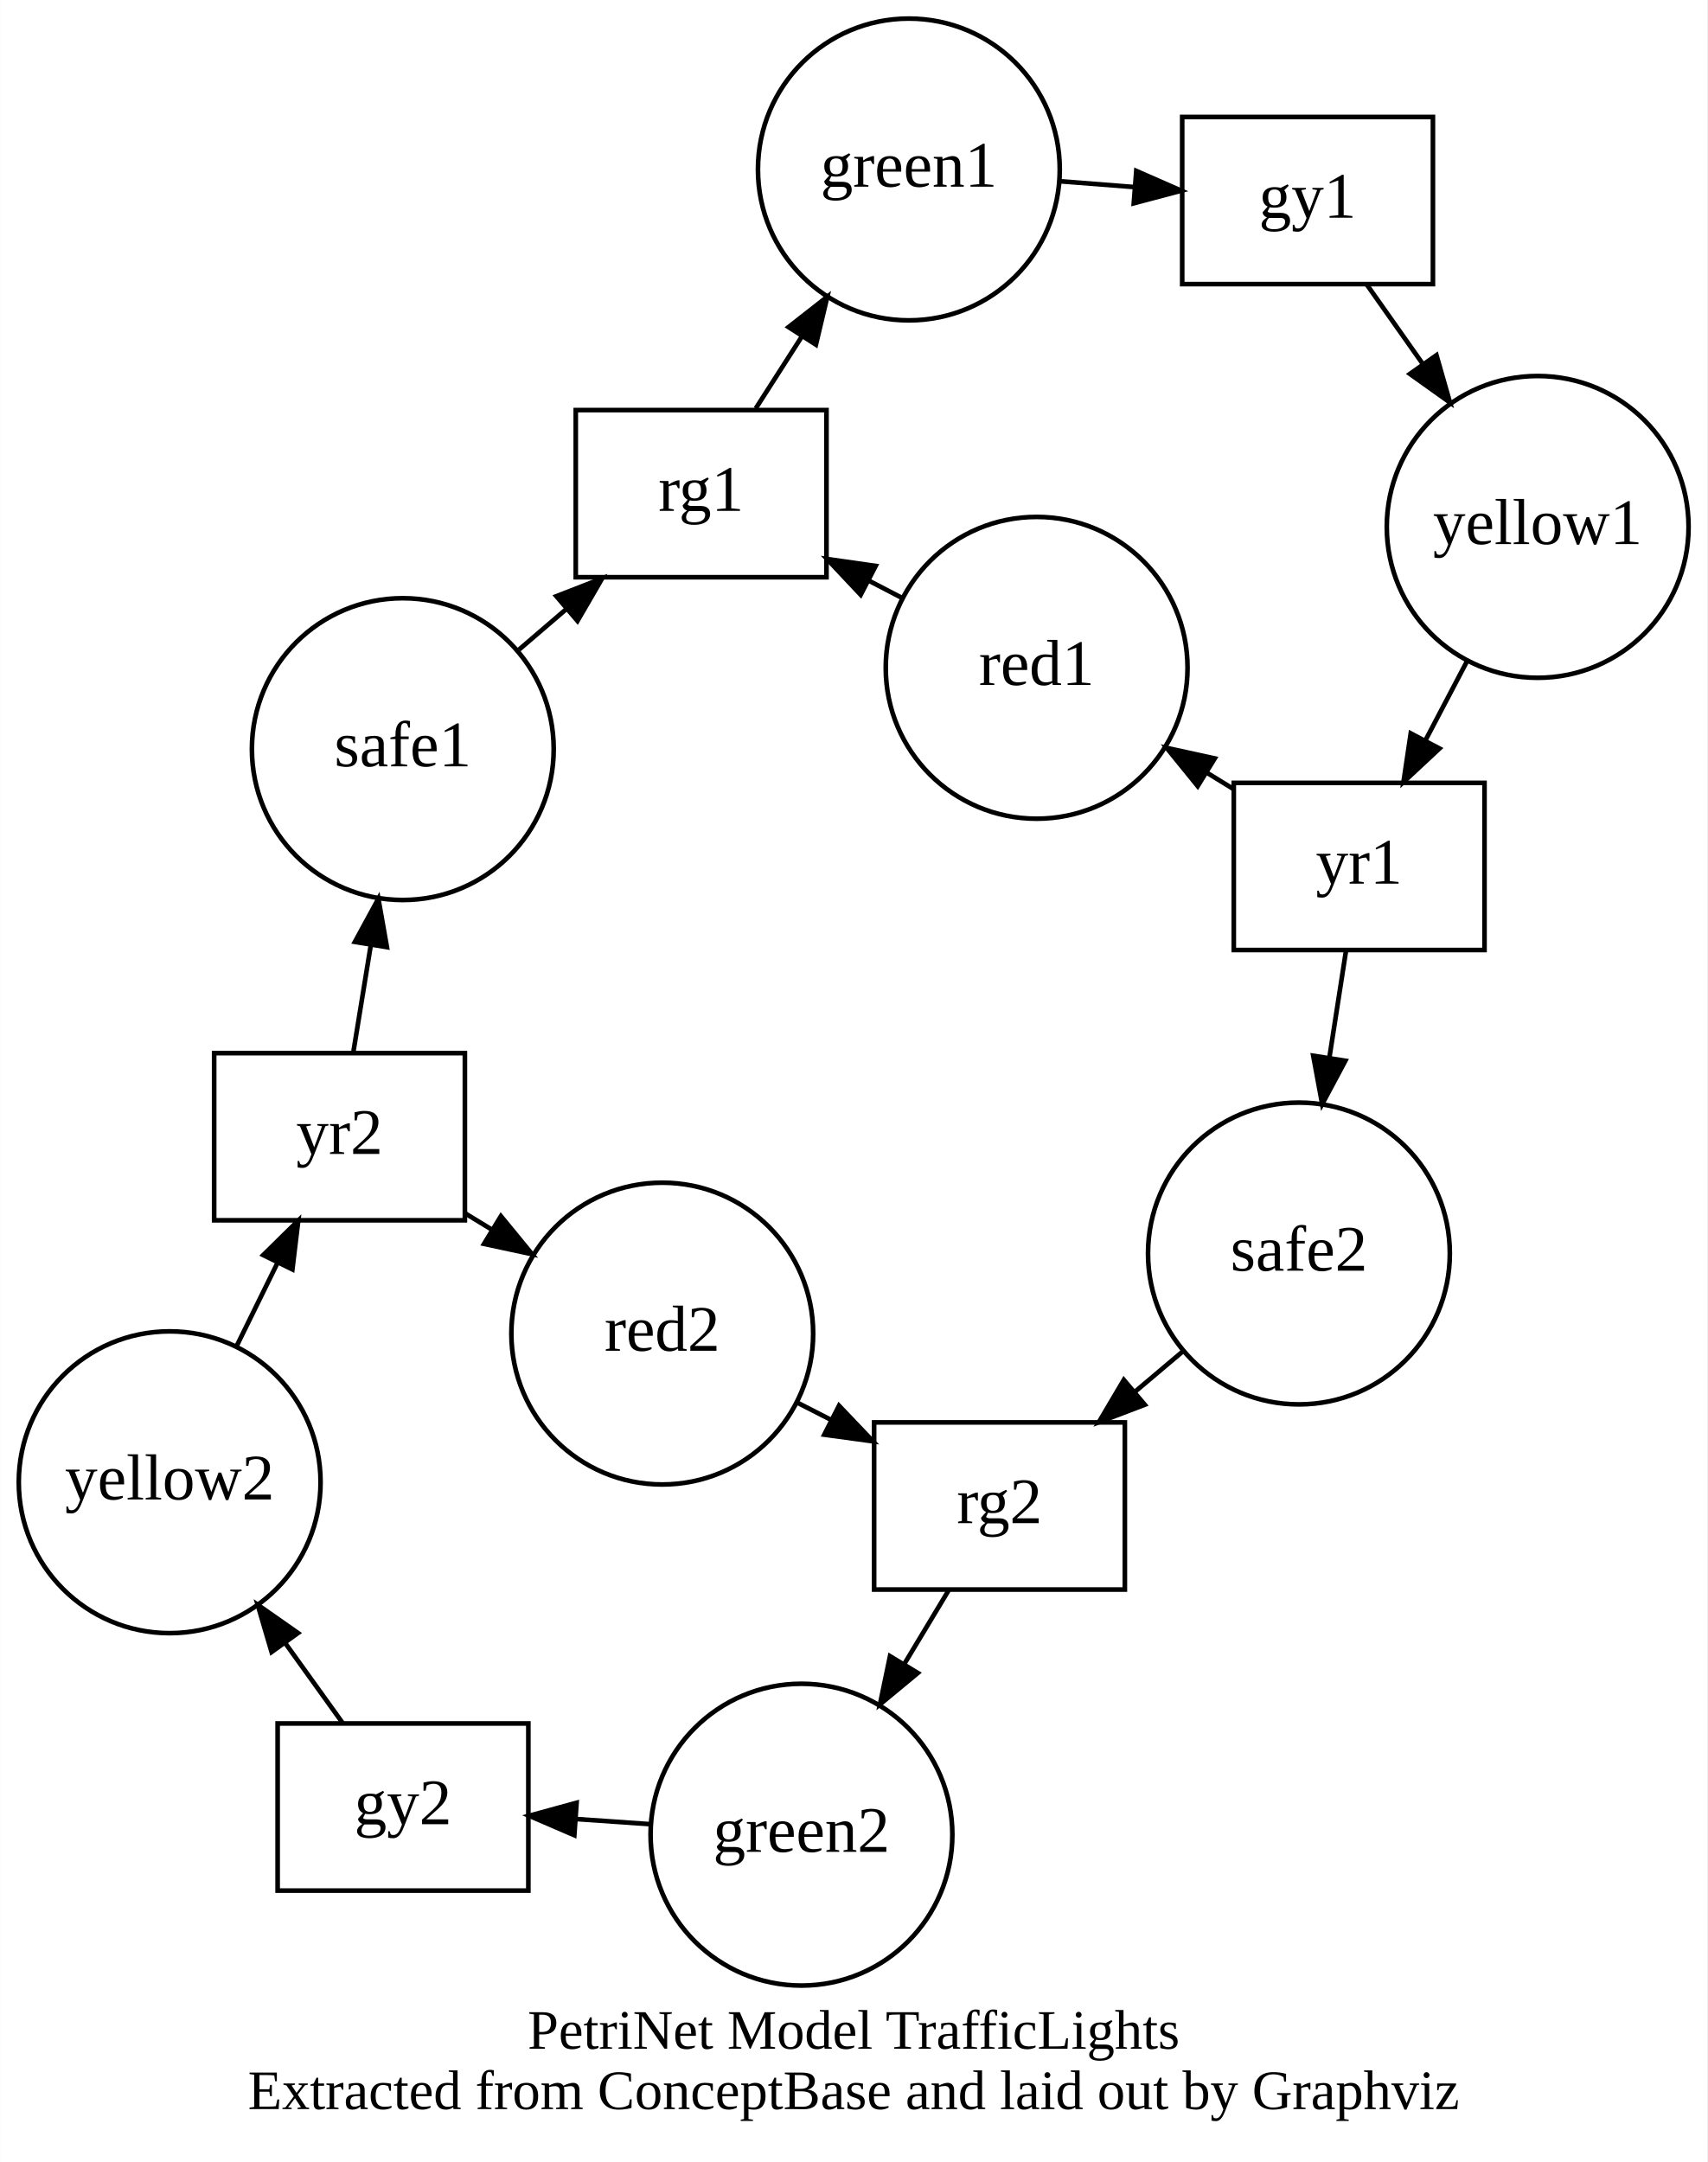
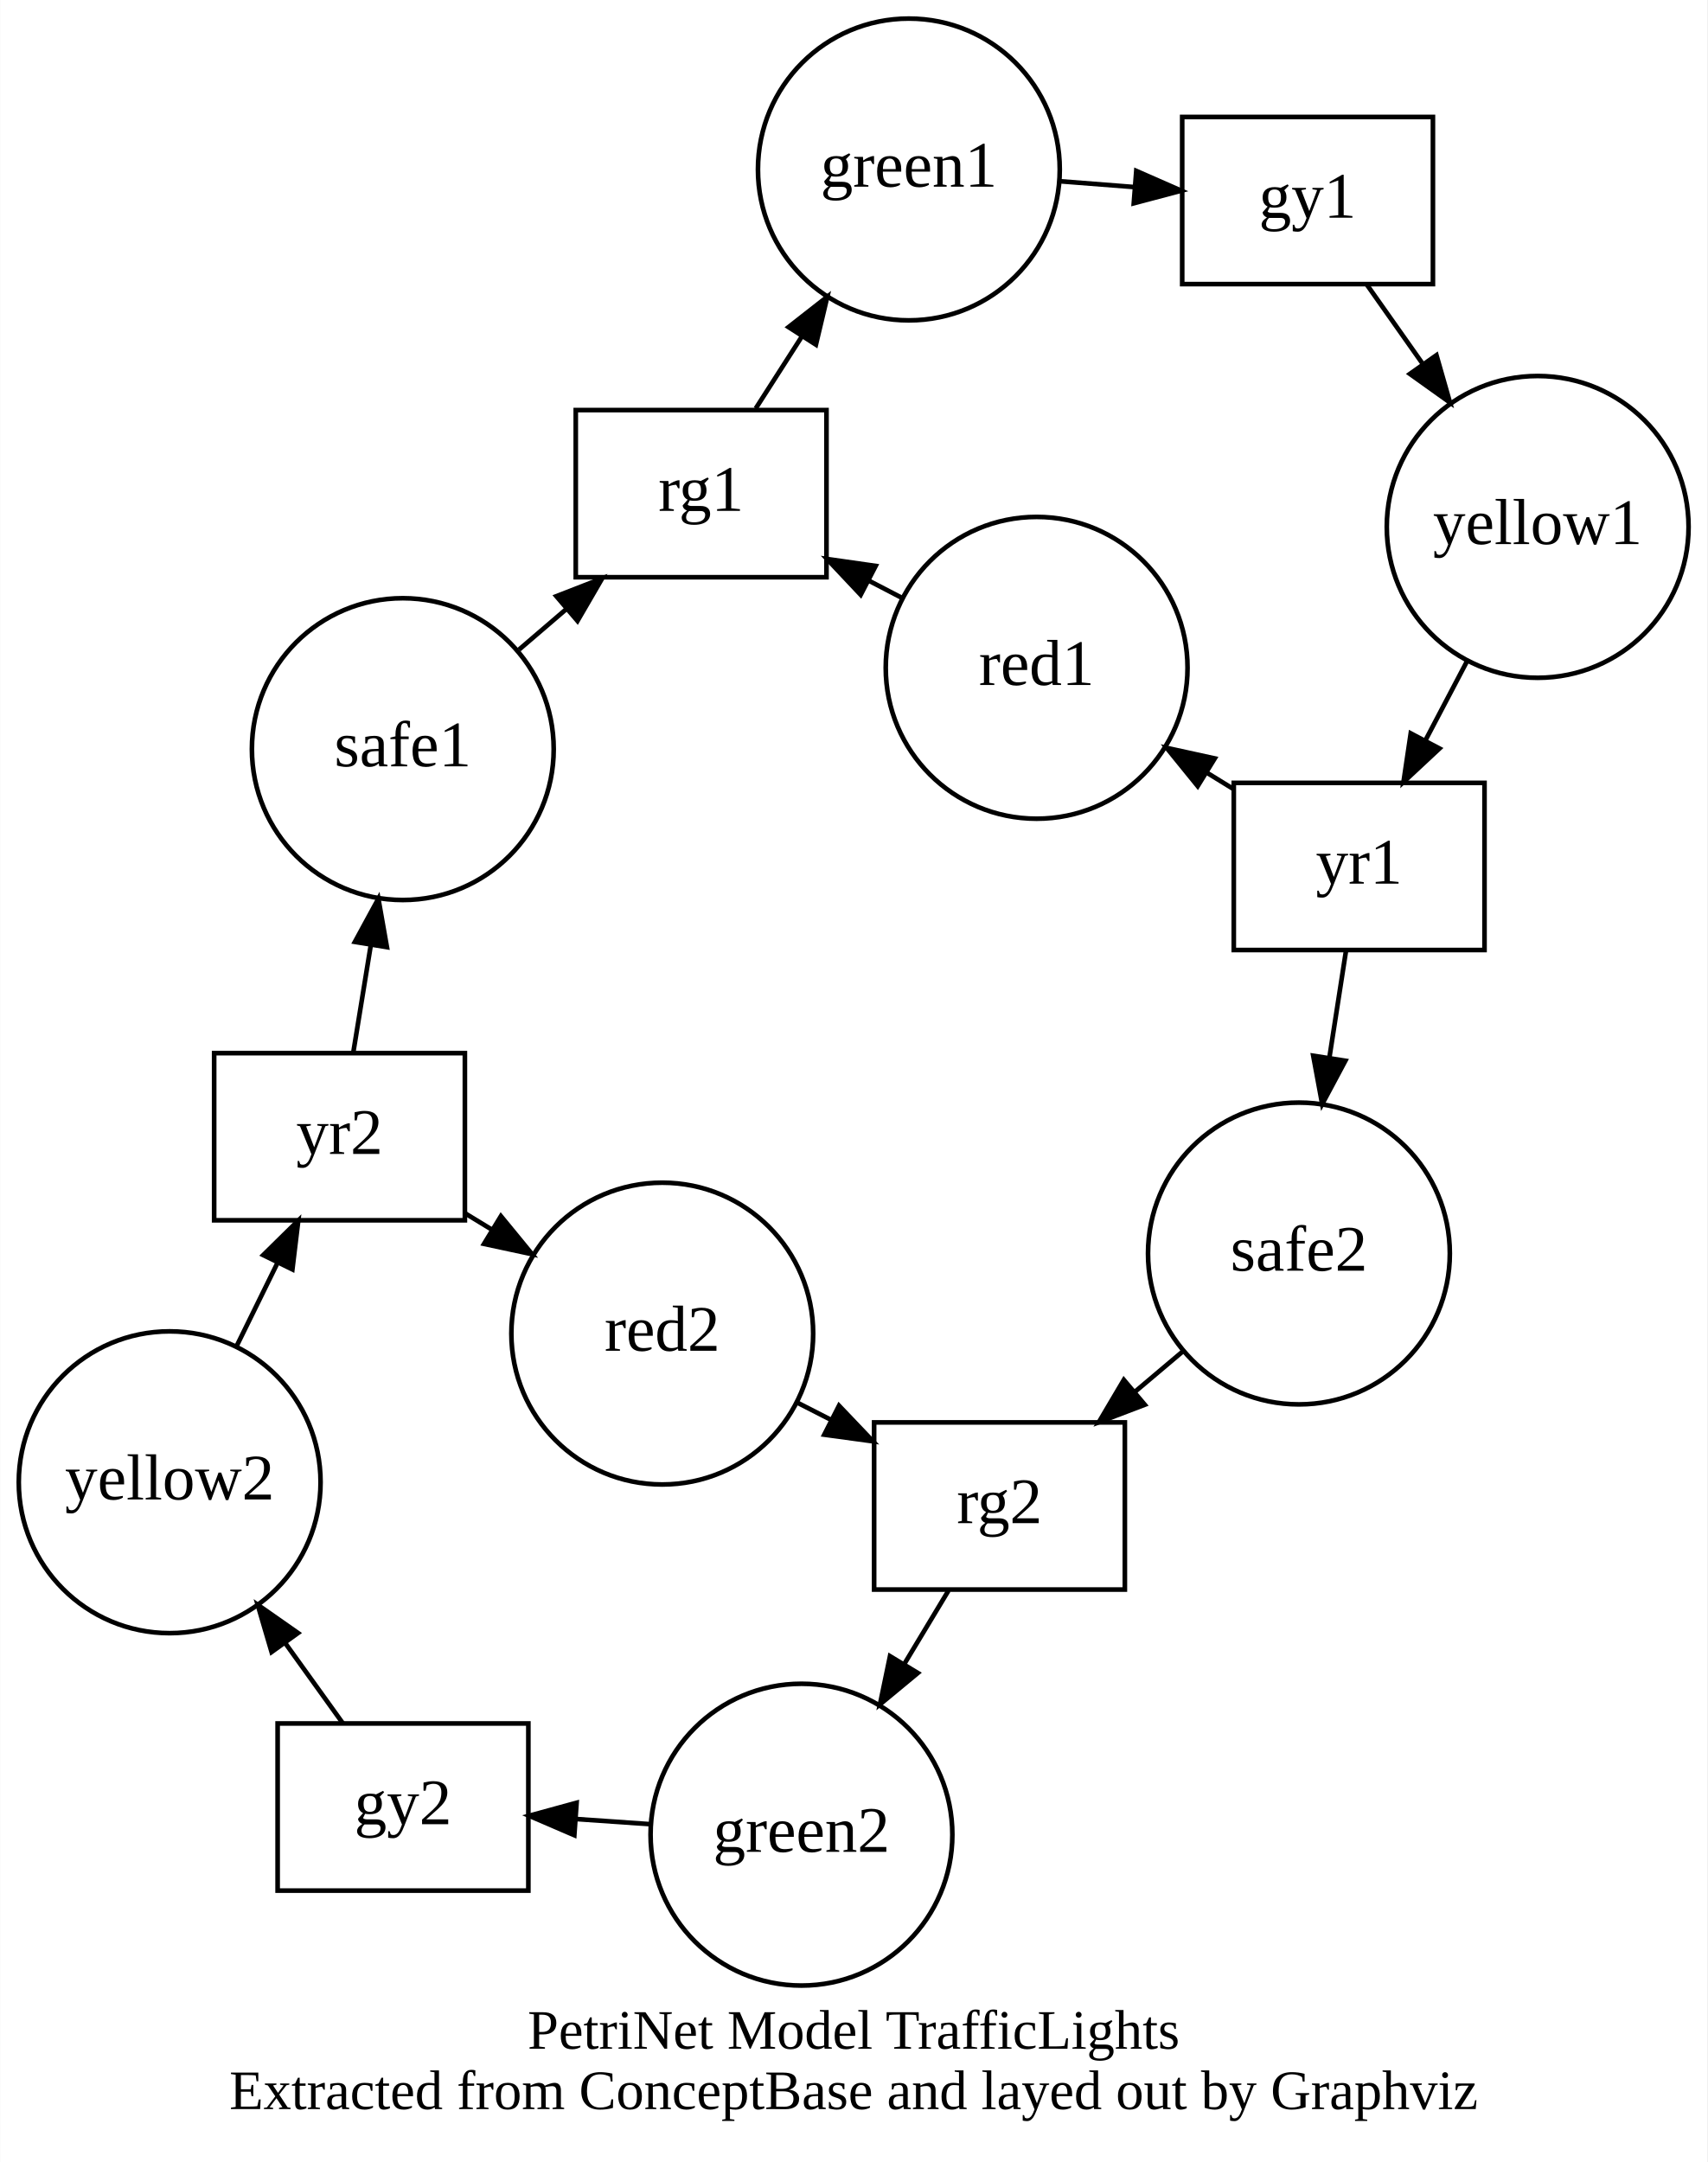
<svg xmlns="http://www.w3.org/2000/svg" width="368pt" height="466pt" viewBox="0.00 0.00 367.63 465.64">
  <g id="graph0" class="graph" transform="scale(1 1) rotate(0) translate(4 461.64)">
    <polygon fill="white" stroke="transparent" points="-4,4 -4,-461.64 363.63,-461.64 363.63,4 -4,4" />
    <text text-anchor="middle" x="179.81" y="-20.4" font-family="Times New Roman,serif" font-size="12.00">PetriNet Model TrafficLights</text>
-     <text text-anchor="middle" x="179.81" y="-7.4" font-family="Times New Roman,serif" font-size="12.00">Extracted from ConceptBase and laid out by Graphviz</text>
+     <text text-anchor="middle" x="179.81" y="-7.4" font-family="Times New Roman,serif" font-size="12.00">Extracted from ConceptBase and layed out by Graphviz</text>
    <g id="node1" class="node">
      <polygon fill="none" stroke="black" points="109.75,-90.45 55.75,-90.45 55.75,-54.45 109.75,-54.45 109.75,-90.45" />
      <text text-anchor="middle" x="82.75" y="-68.75" font-family="Times New Roman,serif" font-size="14.00">gy2</text>
    </g>
    <g id="node8" class="node">
      <ellipse fill="none" stroke="black" cx="32.5" cy="-142.4" rx="32.5" ry="32.5" />
      <text text-anchor="middle" x="32.5" y="-138.7" font-family="Times New Roman,serif" font-size="14.00">yellow2</text>
    </g>
    <g id="edge1" class="edge">
      <path fill="none" stroke="black" d="M69.81,-90.47C65.97,-95.81 61.63,-101.85 57.31,-107.87" />
      <polygon fill="black" stroke="black" points="54.45,-105.84 51.46,-116.01 60.14,-109.93 54.45,-105.84" />
    </g>
    <g id="node2" class="node">
      <polygon fill="none" stroke="black" points="96.08,-234.82 42.08,-234.82 42.08,-198.82 96.08,-198.82 96.08,-234.82" />
      <text text-anchor="middle" x="69.08" y="-213.12" font-family="Times New Roman,serif" font-size="14.00">yr2</text>
    </g>
    <g id="node9" class="node">
      <ellipse fill="none" stroke="black" cx="138.59" cy="-174.42" rx="32.5" ry="32.5" />
      <text text-anchor="middle" x="138.59" y="-170.72" font-family="Times New Roman,serif" font-size="14.00">red2</text>
    </g>
    <g id="edge4" class="edge">
      <path fill="none" stroke="black" d="M96.15,-200.31C98.07,-199.13 100.03,-197.94 101.99,-196.75" />
      <polygon fill="black" stroke="black" points="103.84,-199.71 110.56,-191.52 100.2,-193.74 103.84,-199.71" />
    </g>
    <g id="node14" class="node">
      <ellipse fill="none" stroke="black" cx="82.71" cy="-300.3" rx="32.5" ry="32.5" />
      <text text-anchor="middle" x="82.71" y="-296.6" font-family="Times New Roman,serif" font-size="14.00">safe1</text>
    </g>
    <g id="edge3" class="edge">
      <path fill="none" stroke="black" d="M72.04,-234.93C73.16,-241.82 74.5,-249.99 75.83,-258.17" />
      <polygon fill="black" stroke="black" points="72.39,-258.78 77.45,-268.08 79.29,-257.65 72.39,-258.78" />
    </g>
    <g id="node3" class="node">
      <polygon fill="none" stroke="black" points="238.22,-155.29 184.22,-155.29 184.22,-119.29 238.22,-119.29 238.22,-155.29" />
      <text text-anchor="middle" x="211.22" y="-133.59" font-family="Times New Roman,serif" font-size="14.00">rg2</text>
    </g>
    <g id="node7" class="node">
      <ellipse fill="none" stroke="black" cx="168.57" cy="-66.5" rx="32.5" ry="32.5" />
      <text text-anchor="middle" x="168.57" y="-62.8" font-family="Times New Roman,serif" font-size="14.00">green2</text>
    </g>
    <g id="edge2" class="edge">
      <path fill="none" stroke="black" d="M200.23,-119.06C197.29,-114.17 193.99,-108.7 190.67,-103.18" />
      <polygon fill="black" stroke="black" points="193.63,-101.32 185.48,-94.57 187.64,-104.94 193.63,-101.32" />
    </g>
    <g id="node4" class="node">
      <polygon fill="none" stroke="black" points="304.57,-436.45 250.57,-436.45 250.57,-400.45 304.57,-400.45 304.57,-436.45" />
      <text text-anchor="middle" x="277.57" y="-414.75" font-family="Times New Roman,serif" font-size="14.00">gy1</text>
    </g>
    <g id="node12" class="node">
      <ellipse fill="none" stroke="black" cx="327.13" cy="-348.16" rx="32.5" ry="32.5" />
      <text text-anchor="middle" x="327.13" y="-344.46" font-family="Times New Roman,serif" font-size="14.00">yellow1</text>
    </g>
    <g id="edge9" class="edge">
      <path fill="none" stroke="black" d="M290.33,-400.35C293.99,-395.16 298.11,-389.31 302.24,-383.46" />
      <polygon fill="black" stroke="black" points="305.33,-385.14 308.24,-374.95 299.61,-381.11 305.33,-385.14" />
    </g>
    <g id="node5" class="node">
      <polygon fill="none" stroke="black" points="315.68,-293.03 261.68,-293.03 261.68,-257.03 315.68,-257.03 315.68,-293.03" />
      <text text-anchor="middle" x="288.68" y="-271.33" font-family="Times New Roman,serif" font-size="14.00">yr1</text>
    </g>
    <g id="node10" class="node">
      <ellipse fill="none" stroke="black" cx="275.71" cy="-191.67" rx="32.5" ry="32.5" />
      <text text-anchor="middle" x="275.71" y="-187.97" font-family="Times New Roman,serif" font-size="14.00">safe2</text>
    </g>
    <g id="edge11" class="edge">
      <path fill="none" stroke="black" d="M285.86,-256.94C284.79,-250.06 283.53,-241.91 282.25,-233.73" />
      <polygon fill="black" stroke="black" points="285.71,-233.18 280.72,-223.84 278.79,-234.26 285.71,-233.18" />
    </g>
    <g id="node13" class="node">
      <ellipse fill="none" stroke="black" cx="219.22" cy="-317.81" rx="32.5" ry="32.5" />
      <text text-anchor="middle" x="219.22" y="-314.11" font-family="Times New Roman,serif" font-size="14.00">red1</text>
    </g>
    <g id="edge12" class="edge">
      <path fill="none" stroke="black" d="M261.62,-291.69C259.71,-292.87 257.75,-294.08 255.79,-295.28" />
      <polygon fill="black" stroke="black" points="253.91,-292.33 247.23,-300.56 257.58,-298.29 253.91,-292.33" />
    </g>
    <g id="node6" class="node">
      <polygon fill="none" stroke="black" points="173.96,-373.32 119.96,-373.32 119.96,-337.32 173.96,-337.32 173.96,-373.32" />
      <text text-anchor="middle" x="146.96" y="-351.62" font-family="Times New Roman,serif" font-size="14.00">rg1</text>
    </g>
    <g id="node11" class="node">
      <ellipse fill="none" stroke="black" cx="191.7" cy="-425.14" rx="32.5" ry="32.5" />
      <text text-anchor="middle" x="191.7" y="-421.44" font-family="Times New Roman,serif" font-size="14.00">green1</text>
    </g>
    <g id="edge10" class="edge">
      <path fill="none" stroke="black" d="M158.72,-373.67C161.81,-378.49 165.25,-383.87 168.72,-389.27" />
      <polygon fill="black" stroke="black" points="165.79,-391.19 174.13,-397.72 171.68,-387.41 165.79,-391.19" />
    </g>
    <g id="edge6" class="edge">
      <path fill="none" stroke="black" d="M136.12,-68.75C130.86,-69.11 125.37,-69.5 120,-69.87" />
      <polygon fill="black" stroke="black" points="119.65,-66.38 109.92,-70.57 120.14,-73.37 119.65,-66.38" />
    </g>
    <g id="edge7" class="edge">
      <path fill="none" stroke="black" d="M46.96,-171.81C49.82,-177.64 52.82,-183.74 55.65,-189.5" />
      <polygon fill="black" stroke="black" points="52.65,-191.33 60.2,-198.76 58.93,-188.24 52.65,-191.33" />
    </g>
    <g id="edge8" class="edge">
      <path fill="none" stroke="black" d="M167.71,-159.53C170.06,-158.33 172.45,-157.11 174.84,-155.89" />
      <polygon fill="black" stroke="black" points="176.66,-158.89 183.97,-151.22 173.48,-152.65 176.66,-158.89" />
    </g>
    <g id="edge5" class="edge">
      <path fill="none" stroke="black" d="M250.59,-170.49C247.25,-167.67 243.8,-164.76 240.4,-161.89" />
      <polygon fill="black" stroke="black" points="242.51,-159.1 232.61,-155.33 238,-164.45 242.51,-159.1" />
    </g>
    <g id="edge14" class="edge">
      <path fill="none" stroke="black" d="M224.17,-422.61C229.43,-422.2 234.92,-421.77 240.29,-421.35" />
      <polygon fill="black" stroke="black" points="240.68,-424.83 250.38,-420.57 240.14,-417.86 240.68,-424.83" />
    </g>
    <g id="edge15" class="edge">
      <path fill="none" stroke="black" d="M311.93,-319.26C308.97,-313.63 305.88,-307.75 302.95,-302.18" />
      <polygon fill="black" stroke="black" points="305.98,-300.43 298.23,-293.21 299.79,-303.69 305.98,-300.43" />
    </g>
    <g id="edge16" class="edge">
      <path fill="none" stroke="black" d="M190.25,-332.85C187.91,-334.07 185.53,-335.3 183.15,-336.54" />
      <polygon fill="black" stroke="black" points="181.33,-333.54 174.07,-341.25 184.55,-339.75 181.33,-333.54" />
    </g>
    <g id="edge13" class="edge">
      <path fill="none" stroke="black" d="M107.74,-321.73C111.07,-324.58 114.5,-327.53 117.89,-330.43" />
      <polygon fill="black" stroke="black" points="115.78,-333.23 125.65,-337.07 120.33,-327.91 115.78,-333.23" />
    </g>
  </g>
</svg>
